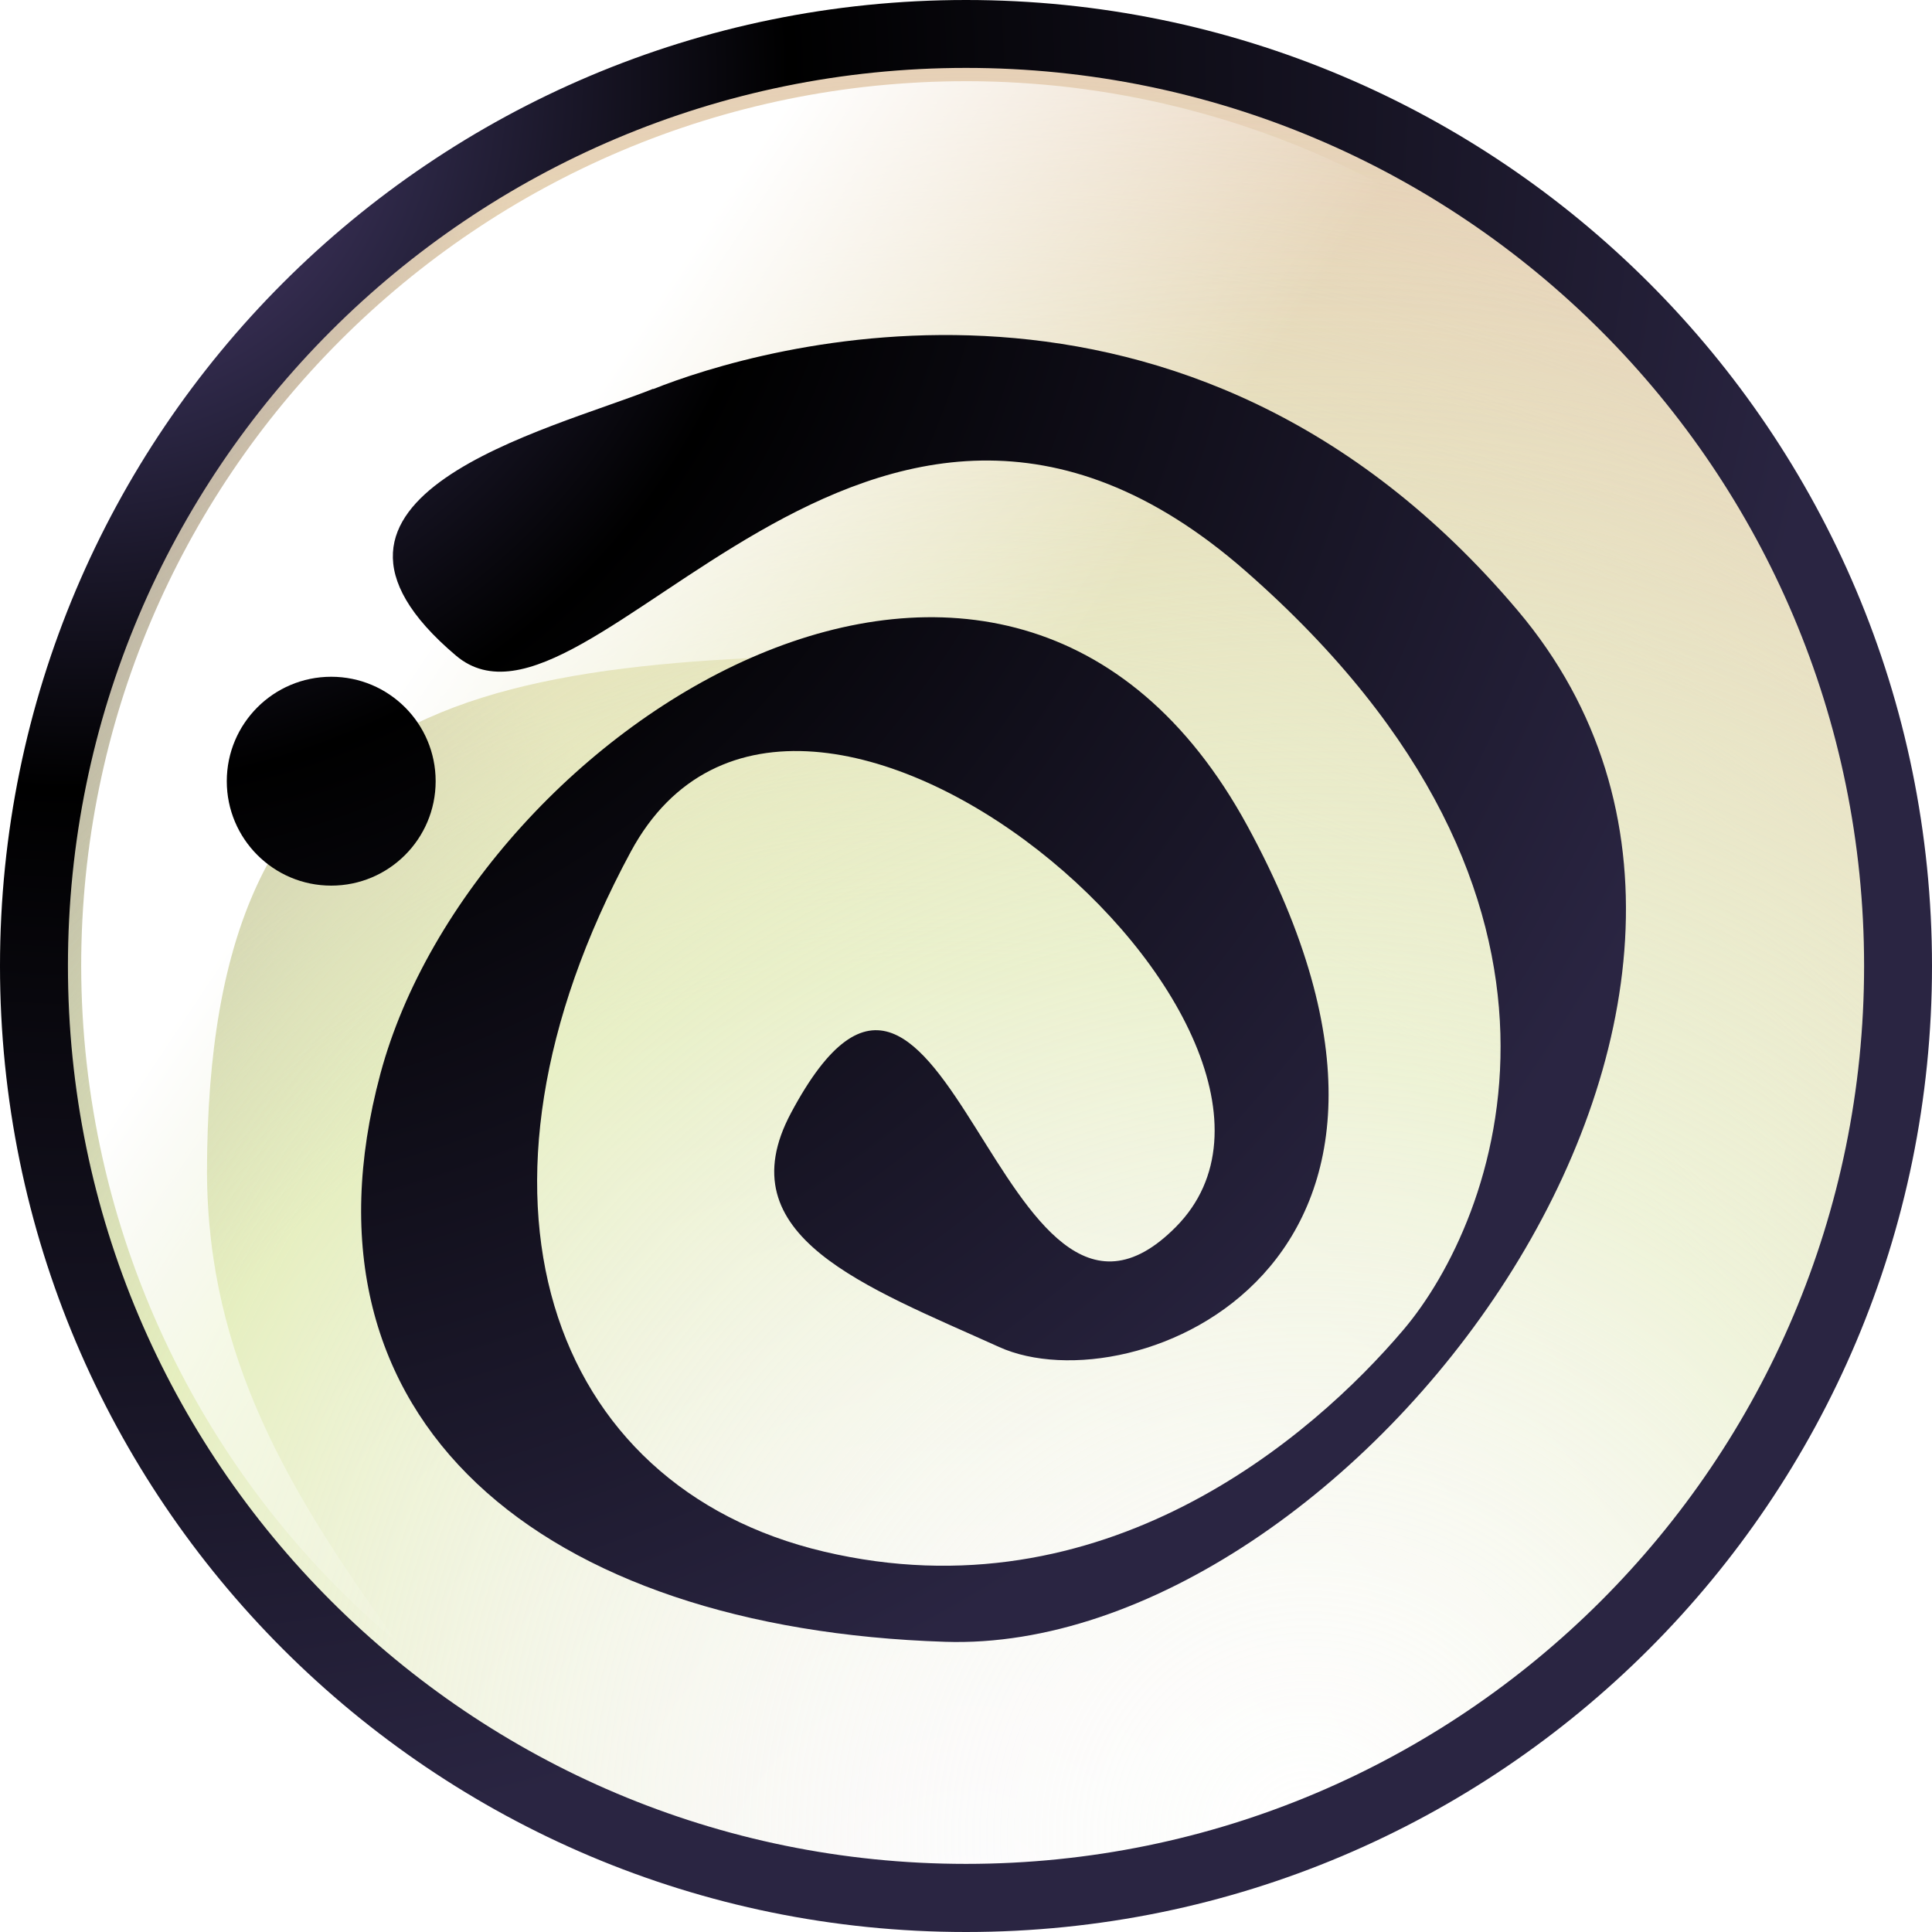
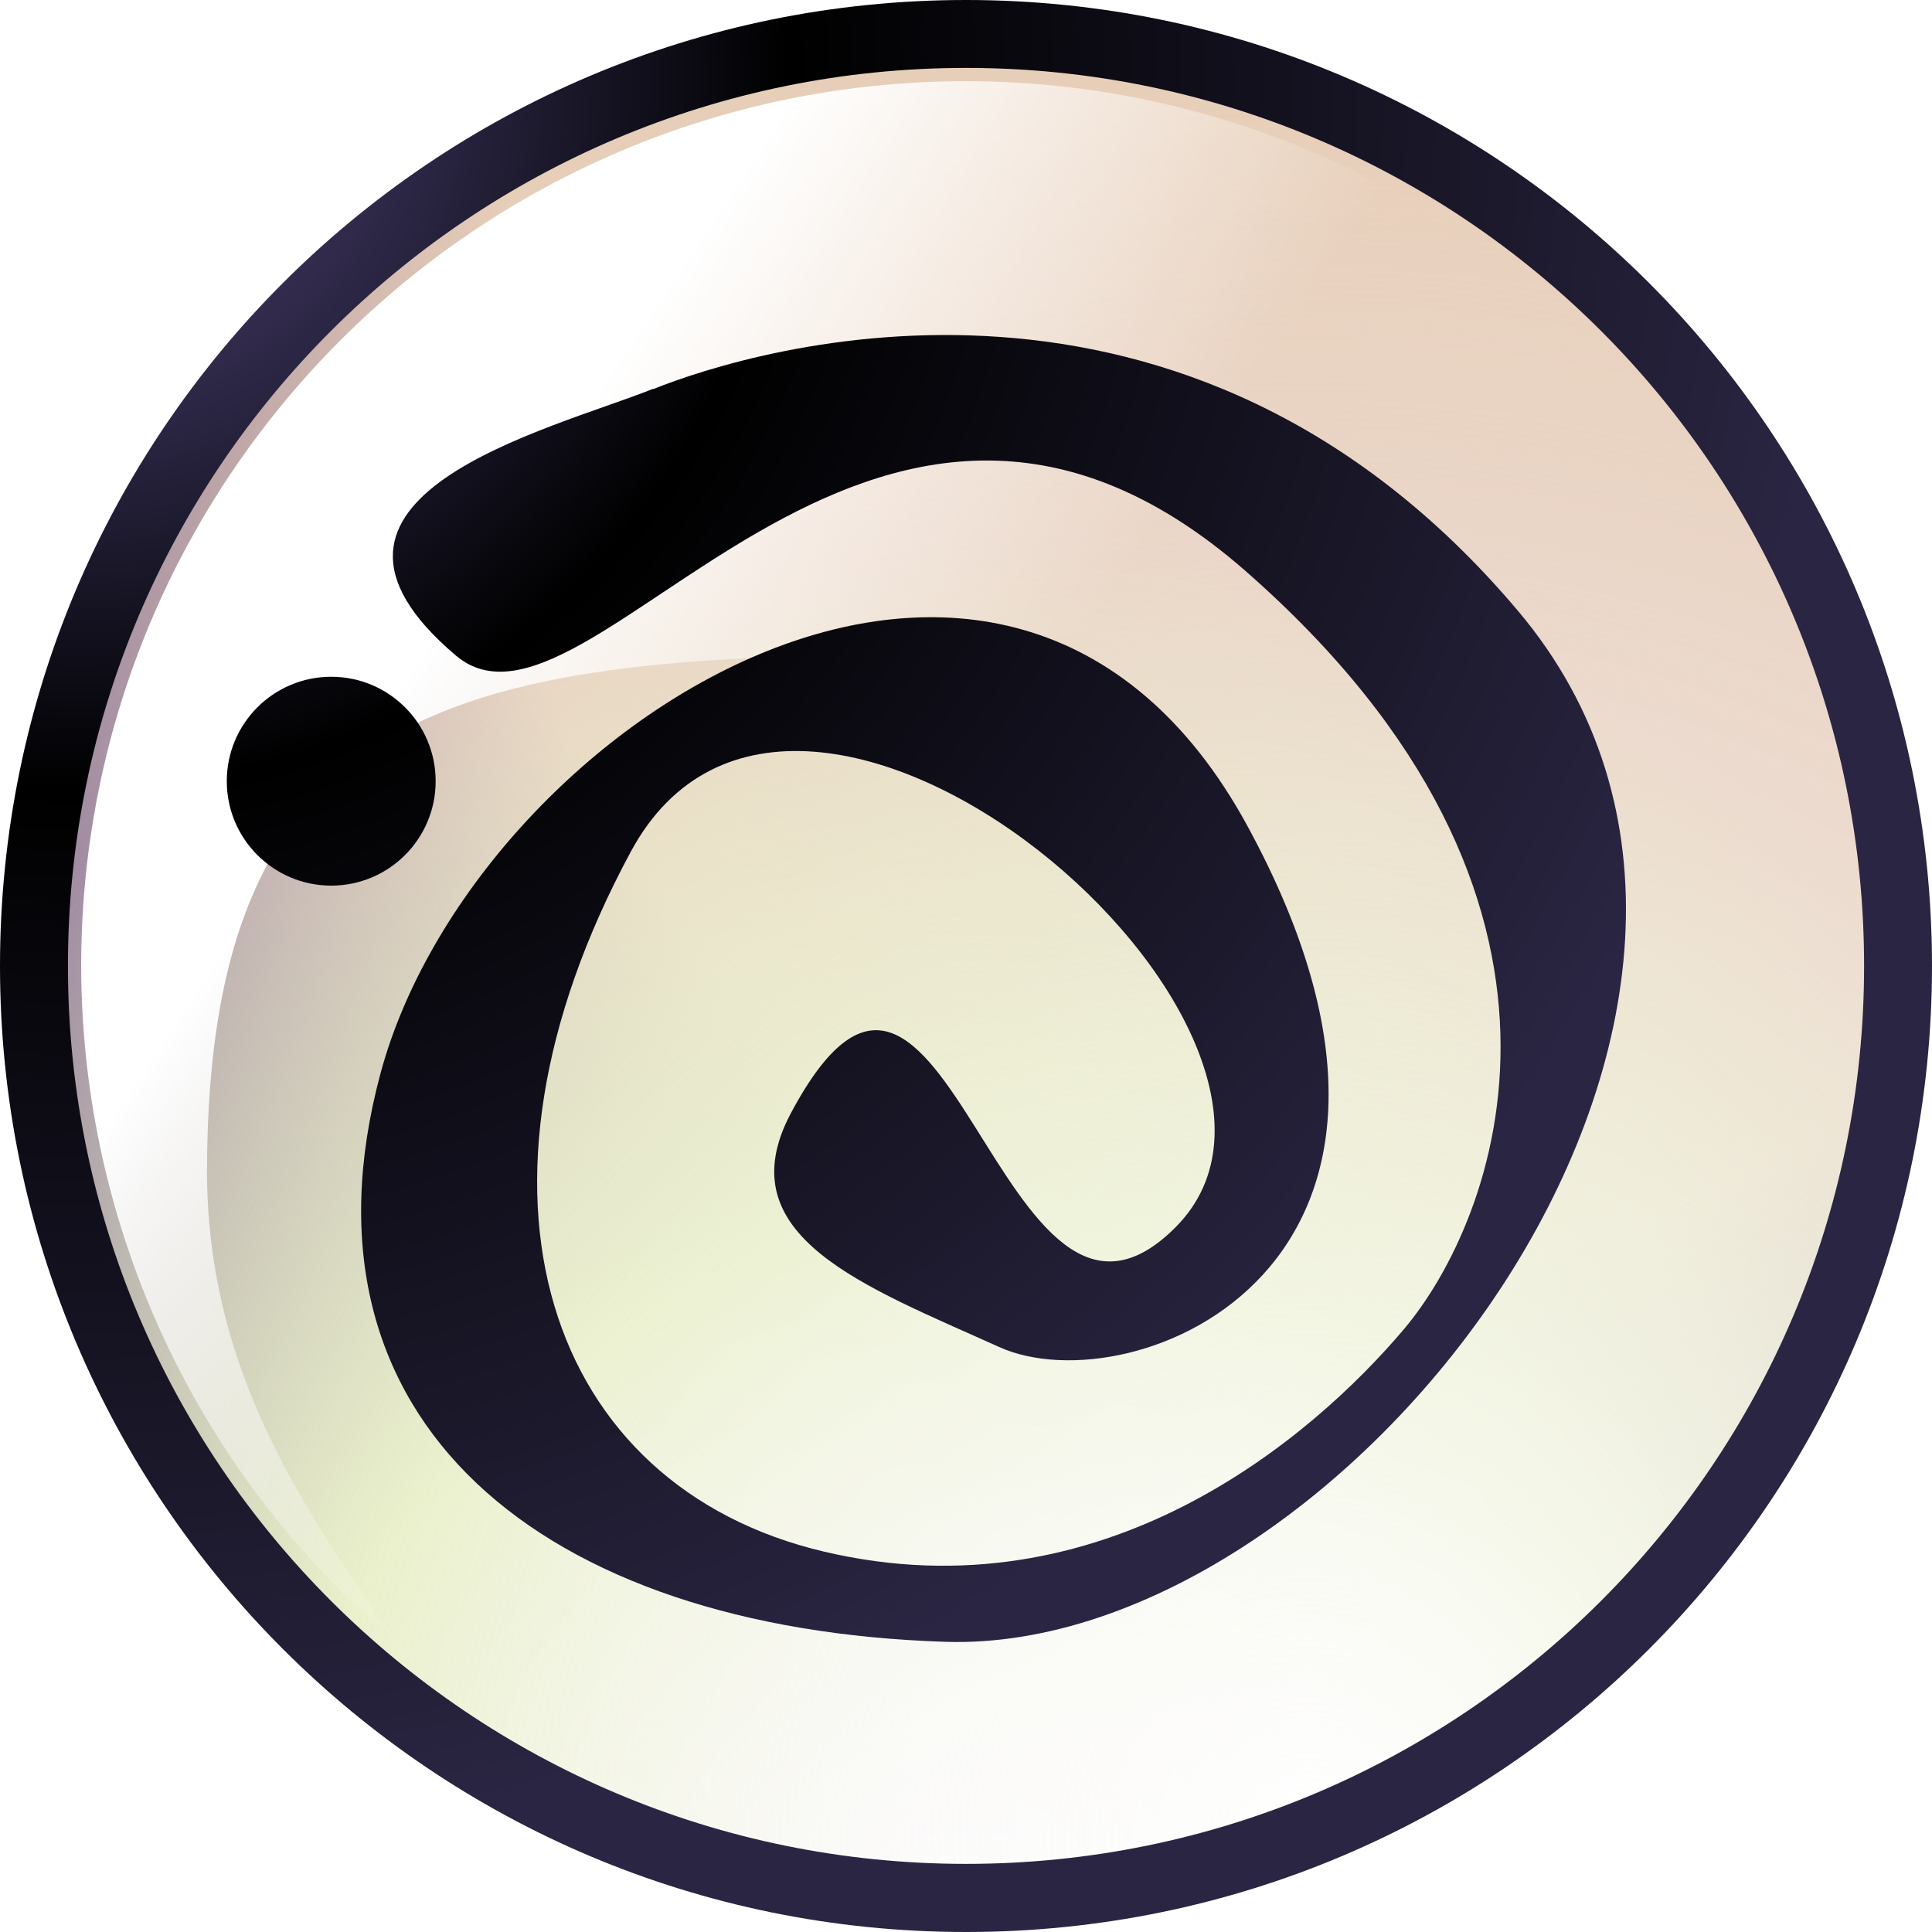
<svg xmlns="http://www.w3.org/2000/svg" width="128" height="128" version="1.1" viewBox="0 0 128 128">
  <defs>
    <radialGradient id="biloua" cx="5.379" cy="5.379" r="62" gradientTransform="matrix(9.3661e-6 1.891 -1.891 1.1385e-5 15.55 -4.7927)" gradientUnits="userSpaceOnUse">
      <stop stop-color="#5c4680" offset="0" />
      <stop stop-color="#2a2542" offset="0.2" />
      <stop stop-color="#000" offset="0.4" />
      <stop stop-color="#2a2542" offset="1" />
    </radialGradient>
-     <radialGradient id="biloub" cx="64" cy="128" r="128" gradientUnits="userSpaceOnUse">
+     <radialGradient id="biloub" cx="64" cy="128" r="92" gradientUnits="userSpaceOnUse">
      <stop stop-color="#fff" offset="0" />
      <stop stop-color="rgb(223, 238, 167)" offset=".5" />
      <stop stop-color="rgb(223, 238, 167)" stop-opacity="0" offset="1" />
    </radialGradient>
    <radialGradient id="bilouc" cx="15.023" cy="-37.564" r="58.621" gradientTransform="matrix(0 2 -2 0 16.136 -5.3795)" gradientUnits="userSpaceOnUse">
      <stop stop-color="#e7ceb8" offset="0" />
      <stop stop-color="#e7ceb8" offset=".5" />
      <stop stop-color="#e7ceb8" stop-opacity="0" offset="1" />
    </radialGradient>
    <radialGradient id="biloud" cx="123.08" cy="104.66" r="58.621" gradientTransform="matrix(0 -2 2 -1.9982e-8 -122.62 367.86)" gradientUnits="userSpaceOnUse">
      <stop stop-color="#fff" offset="0" />
      <stop stop-color="#f0e9f2" stop-opacity="0" offset="1" />
    </radialGradient>
    <linearGradient id="biloue" x1="30" x2="60" y1="40" y2="60" gradientUnits="userSpaceOnUse">
      <stop stop-color="#fff" offset="0" />
      <stop stop-color="#fff" stop-opacity="0" offset="1" />
    </linearGradient>
  </defs>
  <circle cx="64" cy="64" r="60.512" fill="#5c4680" />
  <circle cx="64" cy="64" r="60.512" fill="url(#bilouc)" />
  <circle cx="64" cy="64" r="60.512" fill="url(#biloub)" />
  <circle cx="64" cy="64" r="60.512" fill="url(#biloud)" />
  <path fill="url(#biloue)" d="m64 5.379c-32.375 5.7e-5 -58.621 26.246-58.621 58.621 0.023 17.322 7.706 33.747 20.986 44.867-7.177-9.928-12.602-18.925-12.651-31.176-8.64e-4 -32.376 17.91-34.352 50.286-34.353 13.885 0.006 37.19-22.262 47.777-13.278-10.99-15.478-28.795-24.675-47.777-24.682z" />
  <path fill="url(#biloua)" d="m64 0a64 64 0 0 0-64 64 64 64 0 0 0 64 64 64 64 0 0 0 64-64 64 64 0 0 0-64-64zm0.001 4.499a59.5 59.494 0 0 1 59.5 59.494 59.5 59.494 0 0 1-59.5 59.494 59.5 59.494 0 0 1-59.5-59.494 59.5 59.494 0 0 1 59.5-59.494z" />
  <path fill="url(#biloua)" d="m43.269 25.781c6.844-2.739 35.288-11.381 57.294 14.681s-11.294 69.188-37.944 68.312c-26.65-0.86-43.606-14.562-37.419-37.625 6.187-23.062 41.581-45.594 57.45-16.419 15.869 29.181-7.612 38.519-16.456 34.512-8.85-4.004-18.156-7.325-13.788-15.506 10.281-19.262 13.825 19.356 25.506 7.544 12.631-12.775-24.975-45.5-36.119-24.856-12.256 22.706-5.518 42.056 12.8 46.375 18.481 4.36 32.312-7.531 38.4-14.712s14.506-28.394-10.494-50.275c-25.006-21.875-43.462 13.1-52.294 5.62-12.45-10.544 6.235-14.938 13.075-17.675z" />
  <circle fill="url(#biloua)" cx="21.944" cy="51.756" r="6.919" />
</svg>
